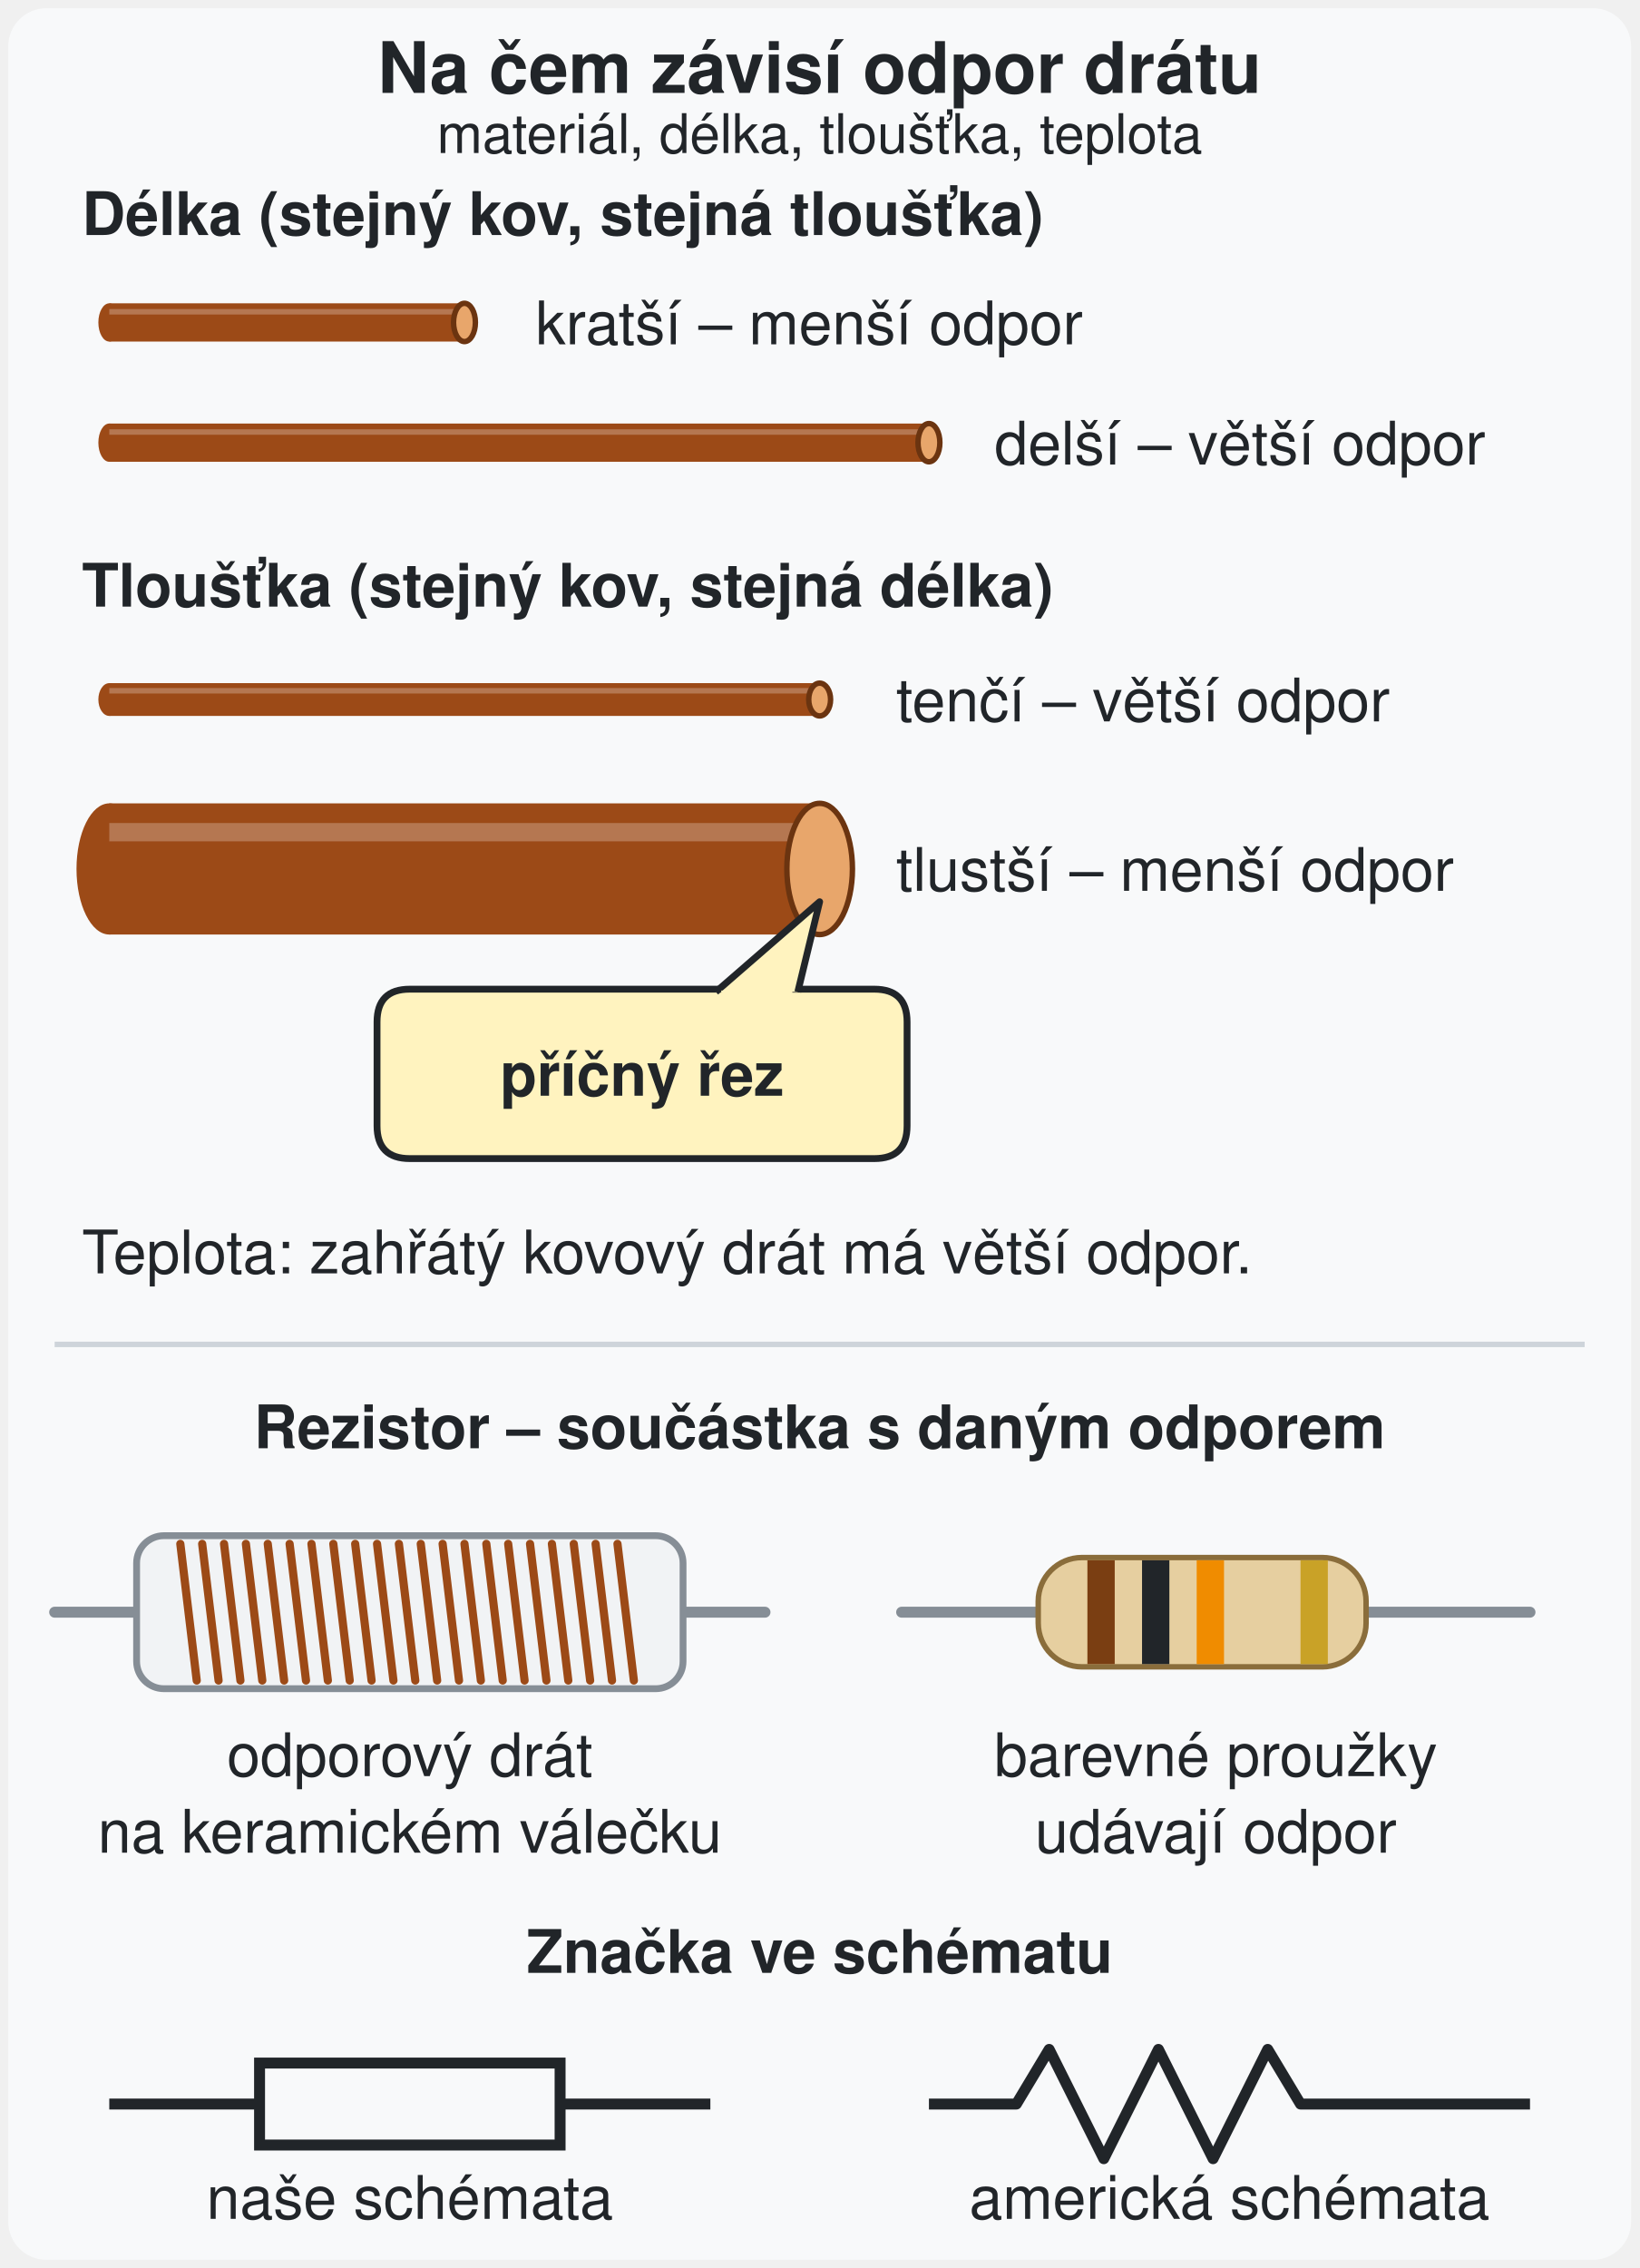
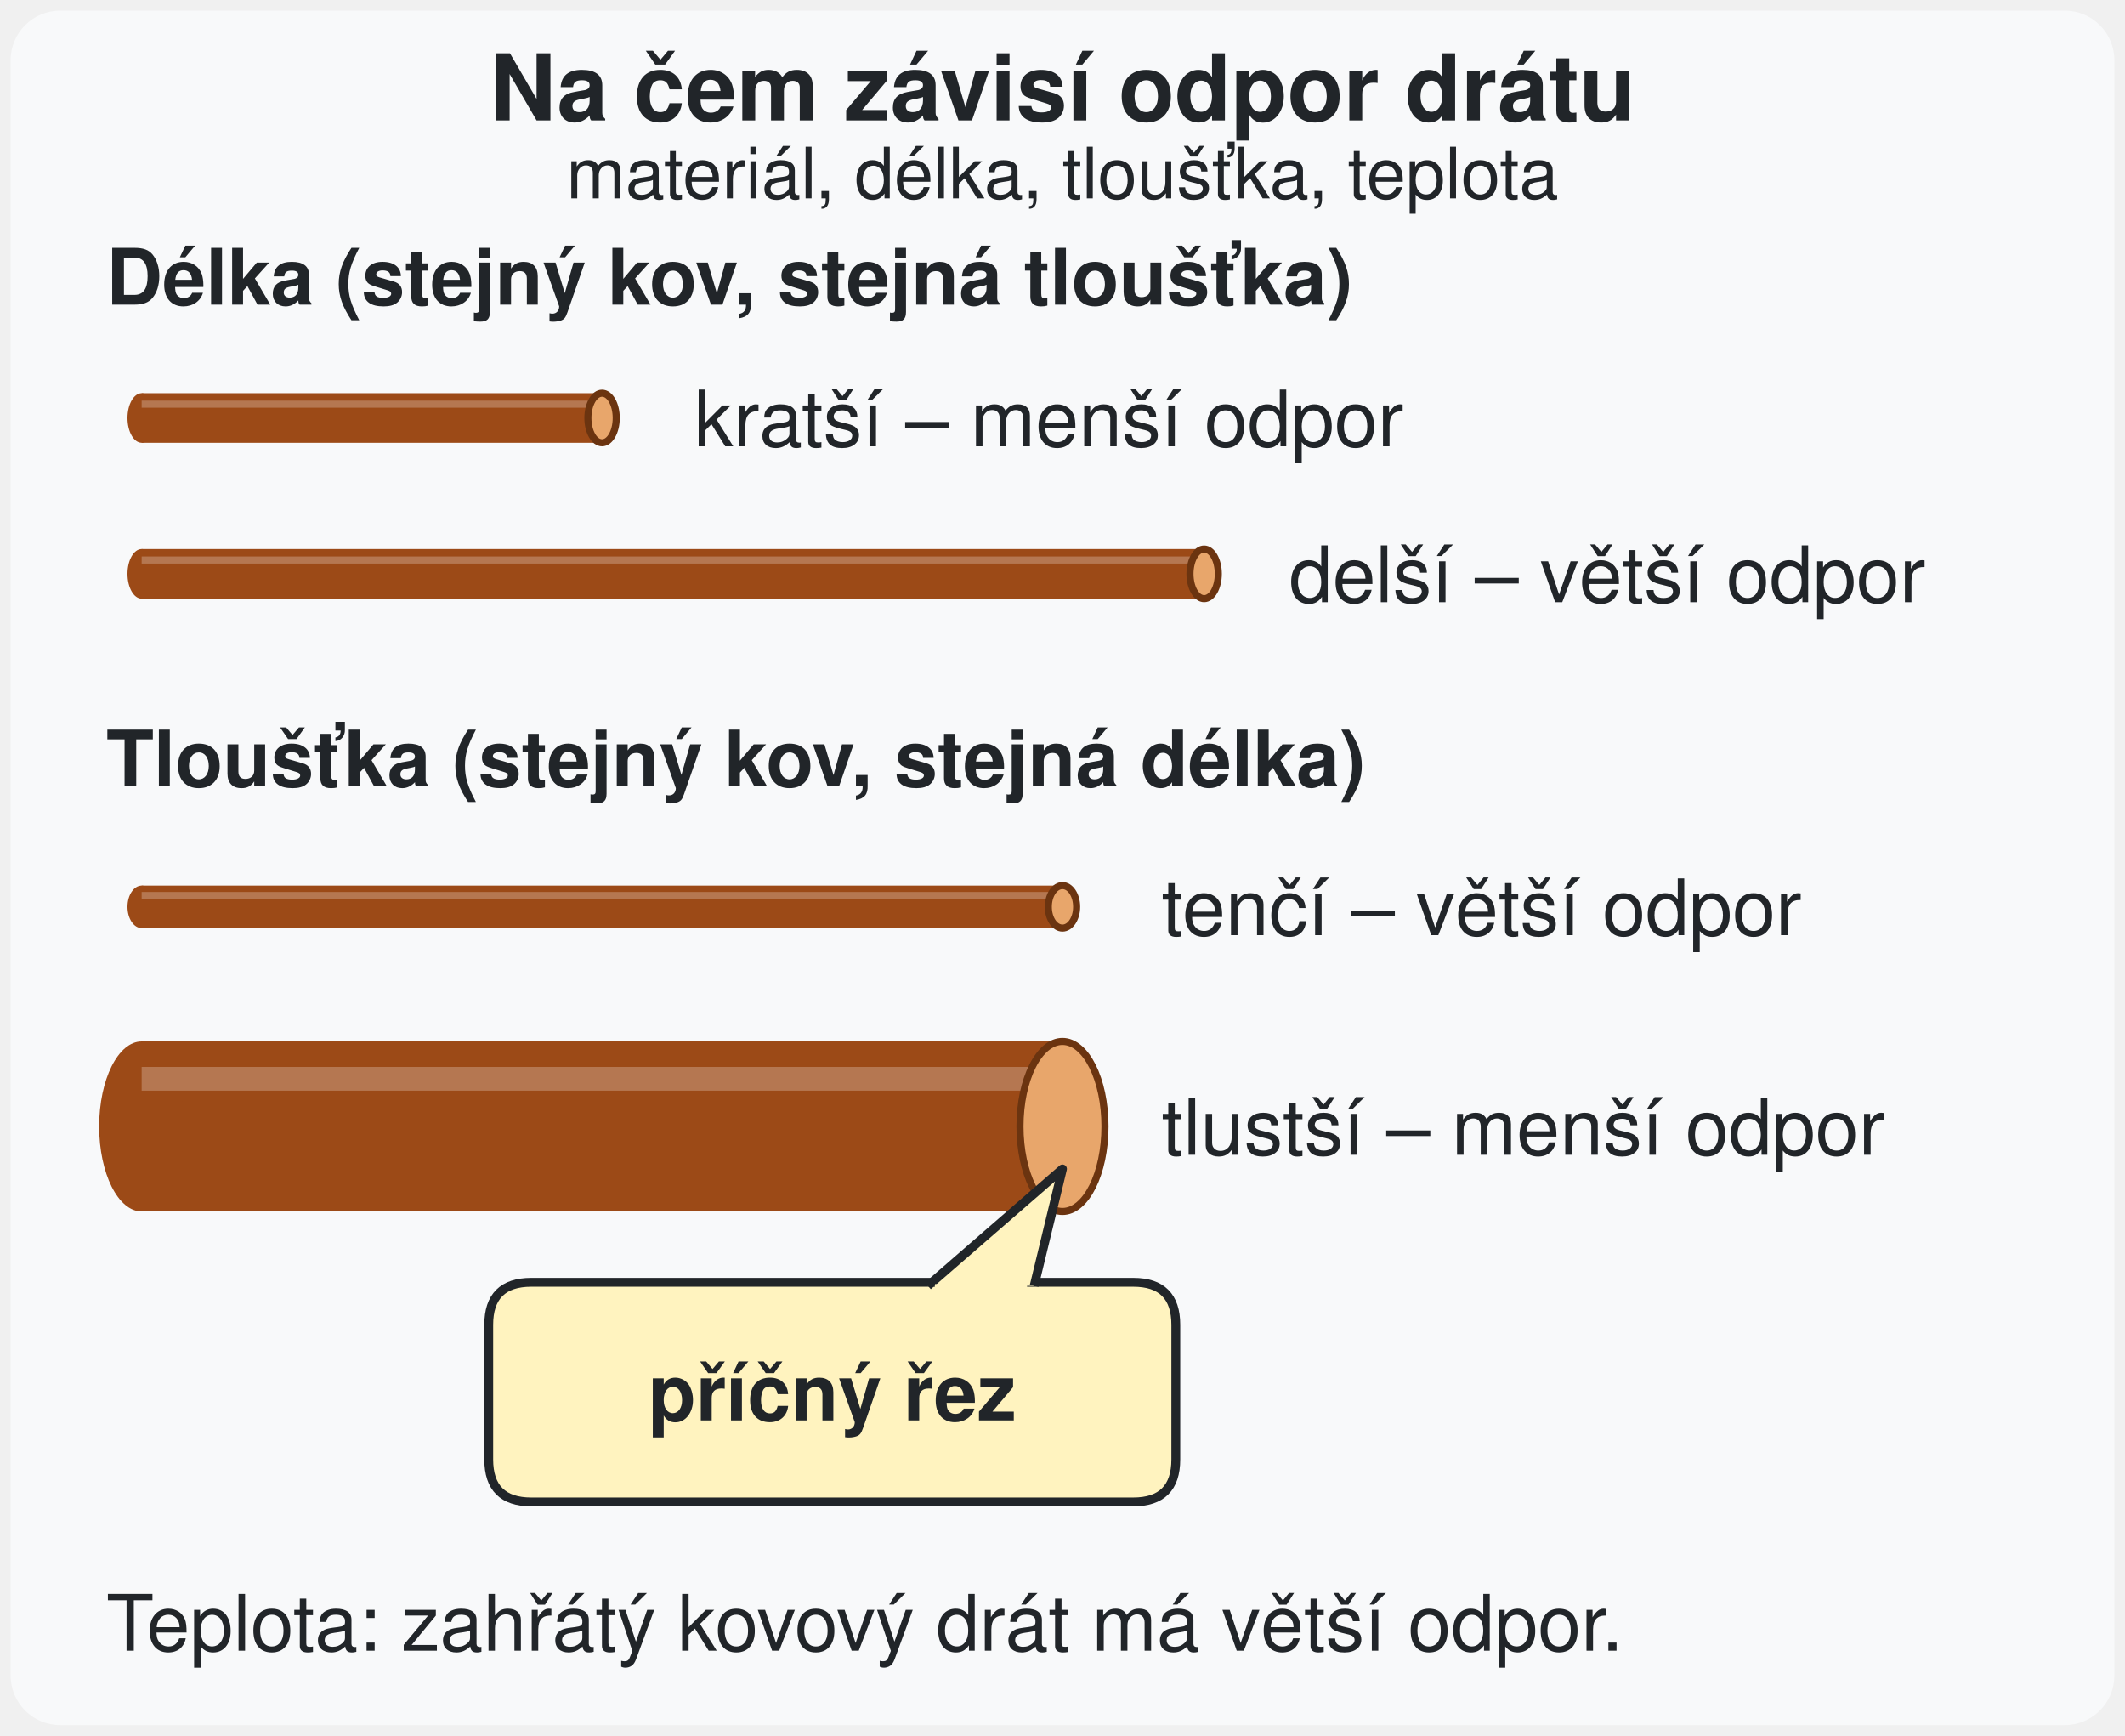
- <svg xmlns="http://www.w3.org/2000/svg" viewBox="0 0 600 830" font-family="'Segoe UI', Helvetica, Arial, sans-serif" role="img" aria-label="Odpor drátu závisí na materiálu, délce, tloušťce a teplotě. Nahoře: dva měděné dráty stejné tloušťky – kratší má menší odpor, delší má větší odpor. Pod nimi dva dráty stejné délky – tenčí má větší odpor, tlustší má menší odpor; bublina ukazuje příčný řez, tedy plochu na konci přestřiženého drátu. Dole rezistor: odporový drát navinutý na keramickém válečku a malý rezistor s barevnými proužky; ve schématu jej u nás kreslíme jako obdélník se dvěma vývody, v amerických schématech také jako klikatou čáru.">
-   <rect x="3" y="3" width="594" height="824" rx="14" fill="#f8f9fa" />
+ <svg xmlns="http://www.w3.org/2000/svg" viewBox="0 0 600 490" font-family="'Segoe UI', Helvetica, Arial, sans-serif" role="img" aria-label="Odpor drátu závisí na materiálu, délce, tloušťce a teplotě. Nahoře: dva měděné dráty stejné tloušťky – kratší má menší odpor, delší má větší odpor. Pod nimi dva dráty stejné délky – tenčí má větší odpor, tlustší má menší odpor; bublina ukazuje příčný řez, tedy plochu na konci přestřiženého drátu. Dole věta o teplotě: zahřátý kovový drát má větší odpor.">
+   <rect x="3" y="3" width="594" height="484" rx="14" fill="#f8f9fa" />
  <text x="300" y="34" font-size="26" font-weight="bold" fill="#212529" text-anchor="middle">Na čem závisí odpor drátu</text>
  <text x="300" y="56" font-size="20" fill="#212529" text-anchor="middle">materiál, délka, tloušťka, teplota</text>
  <text x="30" y="86" font-size="22" font-weight="bold" fill="#212529" text-anchor="start">Délka (stejný kov, stejná tloušťka)</text>
  <path d="M40 111H170V125H40Z" fill="#9c4a17" />
  <ellipse cx="40" cy="118" rx="4" ry="7" fill="#9c4a17" />
  <rect x="40" y="113.1" width="130" height="2" fill="#fff" opacity="0.25" />
  <ellipse cx="170" cy="118" rx="4" ry="7" fill="#e8a66b" stroke="#6b3410" stroke-width="2" />
  <text x="196" y="126" font-size="22" fill="#212529" text-anchor="start">kratší – menší odpor</text>
  <path d="M40 155H340V169H40Z" fill="#9c4a17" />
  <ellipse cx="40" cy="162" rx="4" ry="7" fill="#9c4a17" />
  <rect x="40" y="157.1" width="300" height="2" fill="#fff" opacity="0.25" />
  <ellipse cx="340" cy="162" rx="4" ry="7" fill="#e8a66b" stroke="#6b3410" stroke-width="2" />
  <text x="364" y="170" font-size="22" fill="#212529" text-anchor="start">delší – větší odpor</text>
  <text x="30" y="222" font-size="22" font-weight="bold" fill="#212529" text-anchor="start">Tloušťka (stejný kov, stejná délka)</text>
  <path d="M40 250H300V262H40Z" fill="#9c4a17" />
  <ellipse cx="40" cy="256" rx="4" ry="6" fill="#9c4a17" />
  <rect x="40" y="251.8" width="260" height="2" fill="#fff" opacity="0.25" />
  <ellipse cx="300" cy="256" rx="4" ry="6" fill="#e8a66b" stroke="#6b3410" stroke-width="2" />
  <text x="328" y="264" font-size="22" fill="#212529" text-anchor="start">tenčí – větší odpor</text>
  <path d="M40 294H300V342H40Z" fill="#9c4a17" />
  <ellipse cx="40" cy="318" rx="12" ry="24" fill="#9c4a17" />
  <rect x="40" y="301.2" width="260" height="6.7" fill="#fff" opacity="0.25" />
  <ellipse cx="300" cy="318" rx="12" ry="24" fill="#e8a66b" stroke="#6b3410" stroke-width="2" />
  <text x="328" y="326" font-size="22" fill="#212529" text-anchor="start">tlustší – menší odpor</text>
  <path d="M150 362H320Q332 362 332 374V412Q332 424 320 424H150Q138 424 138 412V374Q138 362 150 362Z" fill="#fff3bf" stroke="#212529" stroke-width="2.5" />
  <path d="M262 363L300 330L292 363" fill="#fff3bf" stroke="#212529" stroke-width="2.5" stroke-linejoin="round" />
  <path d="M264 364.5H290" stroke="#fff3bf" stroke-width="4" />
  <text x="235" y="401" font-size="22" font-weight="bold" fill="#212529" text-anchor="middle">příčný řez</text>
  <text x="30" y="466" font-size="22" fill="#212529" text-anchor="start">Teplota: zahřátý kovový drát má větší odpor.</text>
-   <path d="M20 492H580" stroke="#ced4da" stroke-width="2" />
-   <text x="300" y="530" font-size="22" font-weight="bold" fill="#212529" text-anchor="middle">Rezistor – součástka s daným odporem</text>
-   <path d="M20 590H50M250 590H280" stroke="#868e96" stroke-width="4" stroke-linecap="round" />
-   <rect x="50" y="562" width="200" height="56" rx="10" fill="#f1f3f5" stroke="#868e96" stroke-width="2.5" />
-   <path d="M66 565L72 615M74 565L80 615M82 565L88 615M90 565L96 615M98 565L104 615M106 565L112 615M114 565L120 615M122 565L128 615M130 565L136 615M138 565L144 615M146 565L152 615M154 565L160 615M162 565L168 615M170 565L176 615M178 565L184 615M186 565L192 615M194 565L200 615M202 565L208 615M210 565L216 615M218 565L224 615M226 565L232 615" stroke="#9c4a17" stroke-width="3" stroke-linecap="round" />
-   <text x="150" y="650" font-size="22" fill="#212529" text-anchor="middle">odporový drát</text>
-   <text x="150" y="678" font-size="22" fill="#212529" text-anchor="middle">na keramickém válečku</text>
-   <path d="M330 590H380M500 590H560" stroke="#868e96" stroke-width="4" stroke-linecap="round" />
-   <rect x="380" y="570" width="120" height="40" rx="16" fill="#e6cfa0" stroke="#8a6d3b" stroke-width="2" />
-   <rect x="398" y="571" width="10" height="38" fill="#7a3e12" />
-   <rect x="418" y="571" width="10" height="38" fill="#212529" />
-   <rect x="438" y="571" width="10" height="38" fill="#f08c00" />
-   <rect x="476" y="571" width="10" height="38" fill="#c9a227" />
-   <text x="445" y="650" font-size="22" fill="#212529" text-anchor="middle">barevné proužky</text>
-   <text x="445" y="678" font-size="22" fill="#212529" text-anchor="middle">udávají odpor</text>
-   <text x="300" y="722" font-size="22" font-weight="bold" fill="#212529" text-anchor="middle">Značka ve schématu</text>
-   <path d="M40 770H95M205 770H260" stroke="#212529" stroke-width="4" />
-   <rect x="95" y="755" width="110" height="30" fill="none" stroke="#212529" stroke-width="4" />
-   <text x="150" y="812" font-size="22" fill="#212529" text-anchor="middle">naše schémata</text>
-   <path d="M340 770H372L384 750L404 790L424 750L444 790L464 750L476 770H560" fill="none" stroke="#212529" stroke-width="4" stroke-linejoin="round" />
-   <text x="450" y="812" font-size="22" fill="#212529" text-anchor="middle">americká schémata</text>
</svg>
